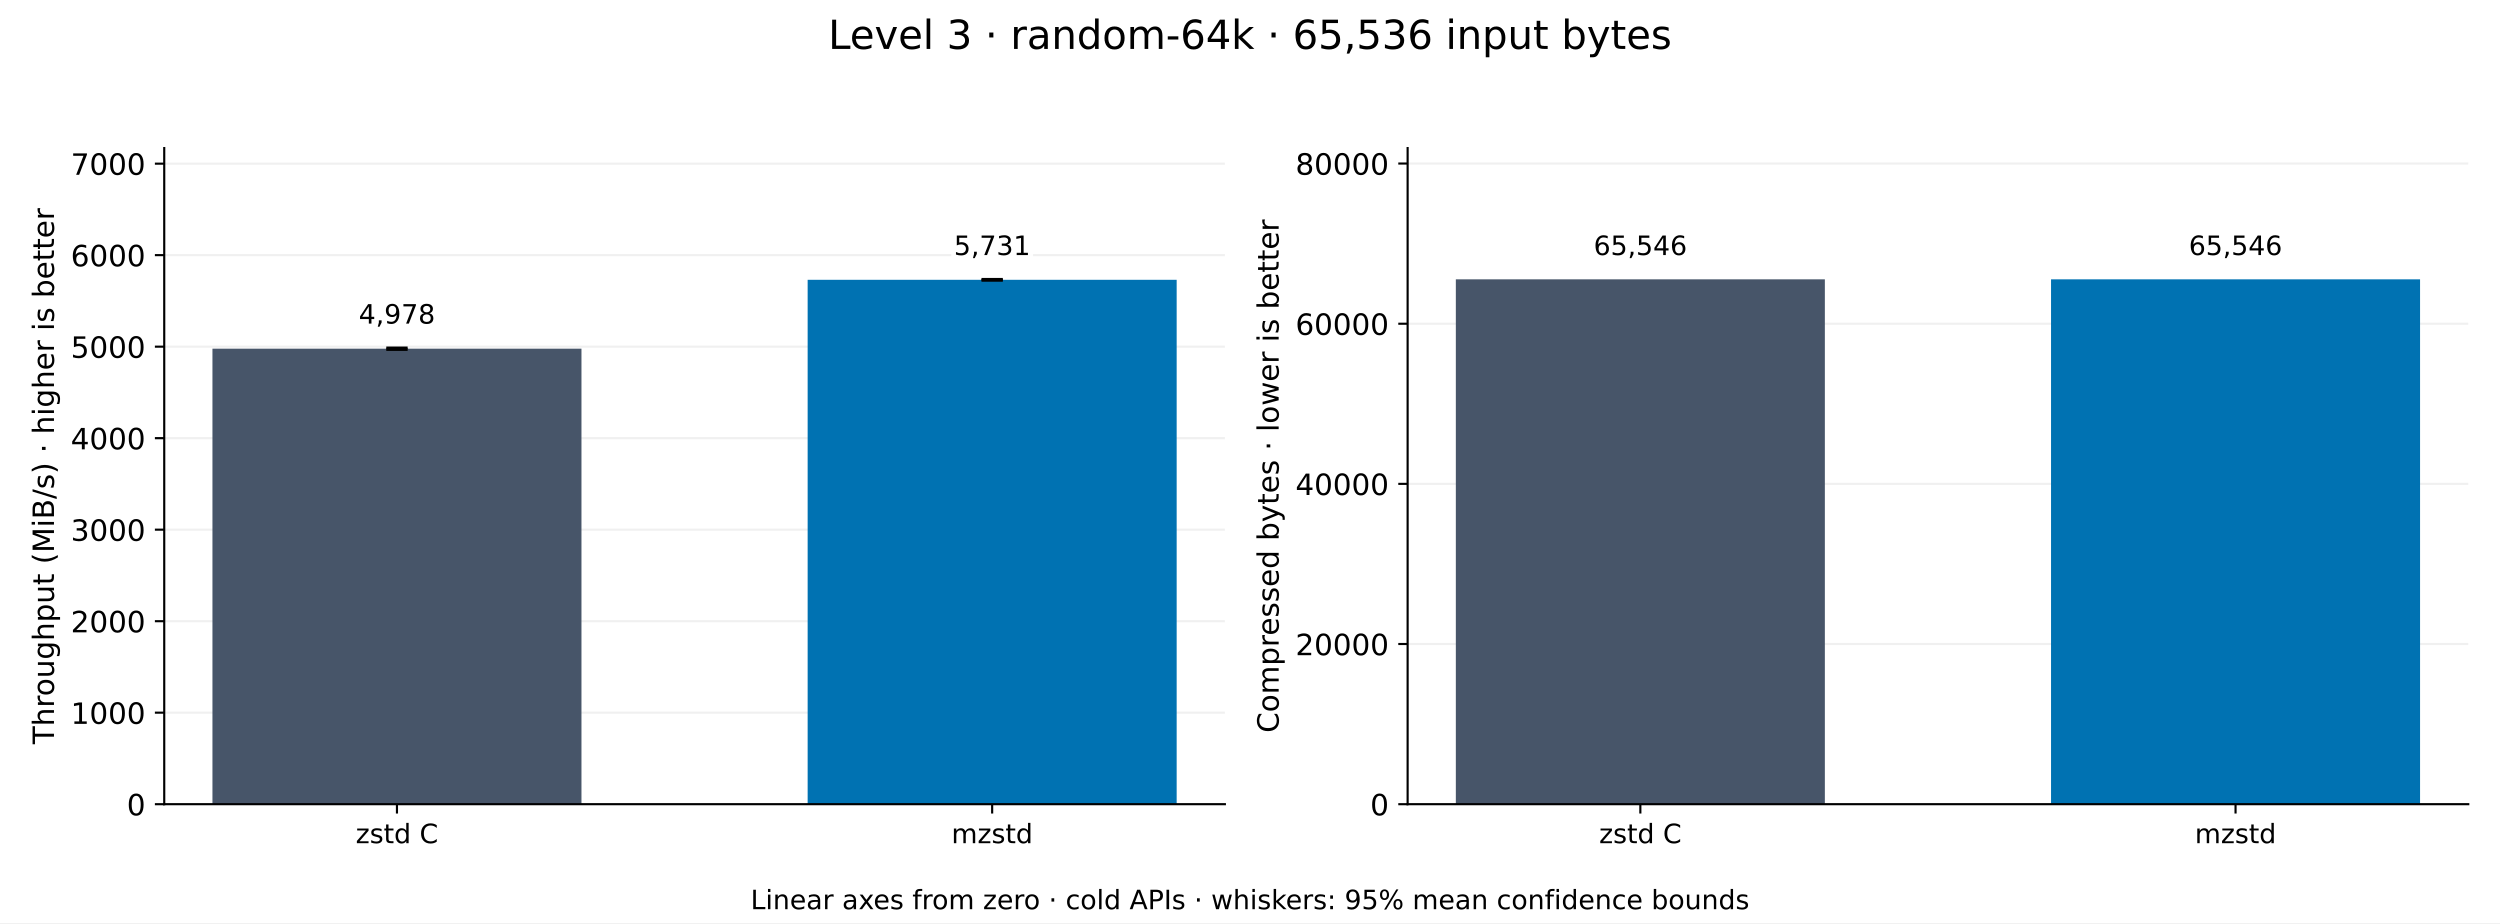
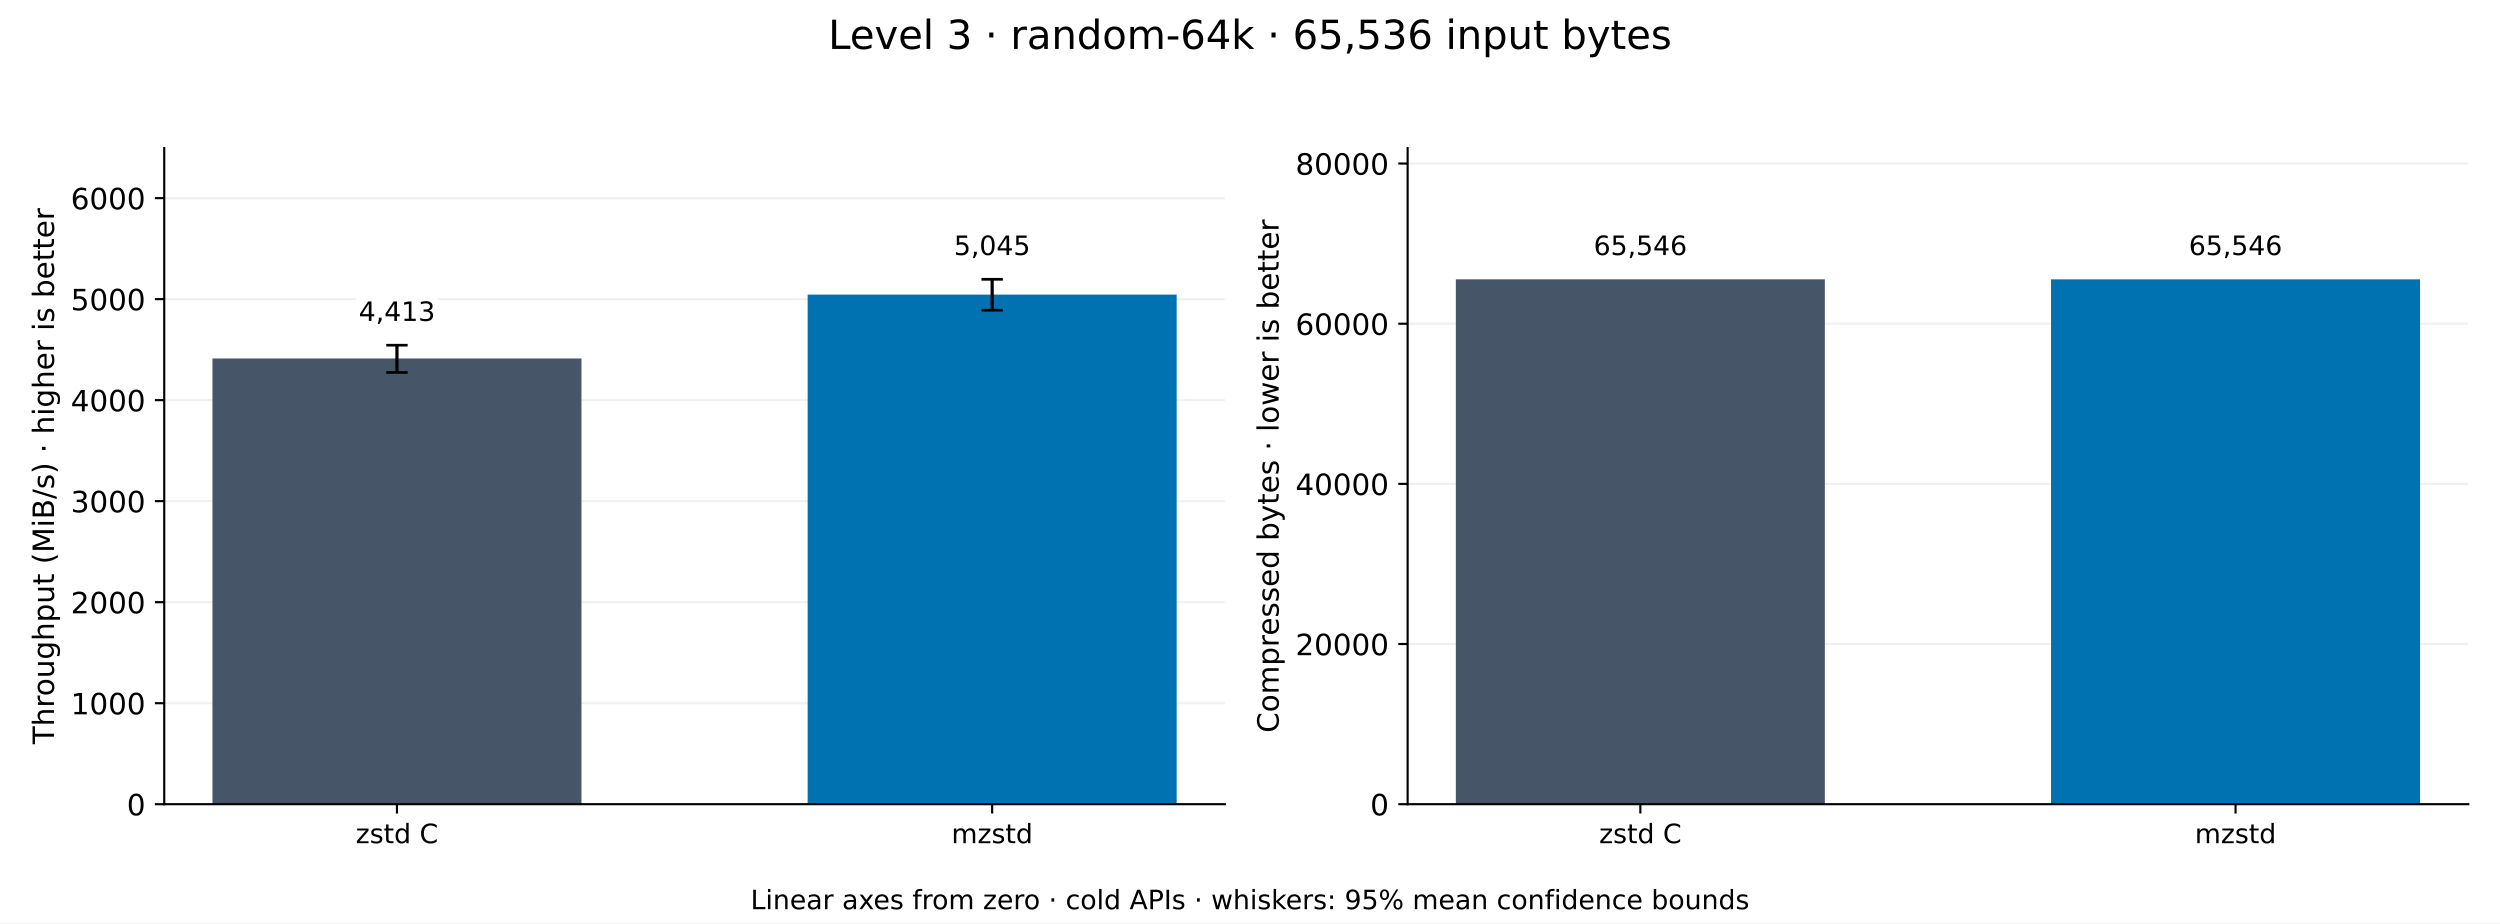
<svg xmlns="http://www.w3.org/2000/svg" xmlns:xlink="http://www.w3.org/1999/xlink" width="936pt" height="345.6pt" viewBox="0 0 936 345.6" version="1.1">
  <defs>
    <style type="text/css">*{stroke-linejoin: round; stroke-linecap: butt}</style>
  </defs>
  <g id="figure_1">
    <g id="patch_1">
      <path d="M 0 345.6 L 936 345.6 L 936 0 L 0 0 z " style="fill: #ffffff" />
    </g>
    <g id="axes_1">
      <g id="patch_2">
        <path d="M 61.49 301.088 L 458.595 301.088 L 458.595 55.44 L 61.49 55.44 z " style="fill: #ffffff" />
      </g>
      <g id="matplotlib.axis_1">
        <g id="xtick_1">
          <g id="line2d_1">
            <defs>
              <path id="mcbfd24ea1b" d="M 0 0 L 0 3.5 " style="stroke: #000000; stroke-width: 0.8" />
            </defs>
            <g>
              <use xlink:href="#mcbfd24ea1b" x="148.621" y="301.088" style="stroke: #000000; stroke-width: 0.8" />
            </g>
          </g>
          <g id="text_1">
            <text style="font-size: 10px; font-family: 'DejaVu Sans', 'Bitstream Vera Sans', 'Computer Modern Sans Serif', 'Lucida Grande', 'Verdana', 'Geneva', 'Lucid', 'Arial', 'Helvetica', 'Avant Garde', sans-serif; text-anchor: middle" x="148.621" y="315.686" transform="rotate(-0 148.6213 315.6864)">zstd C</text>
          </g>
        </g>
        <g id="xtick_2">
          <g id="line2d_2">
            <g>
              <use xlink:href="#mcbfd24ea1b" x="371.464" y="301.088" style="stroke: #000000; stroke-width: 0.8" />
            </g>
          </g>
          <g id="text_2">
            <text style="font-size: 10px; font-family: 'DejaVu Sans', 'Bitstream Vera Sans', 'Computer Modern Sans Serif', 'Lucida Grande', 'Verdana', 'Geneva', 'Lucid', 'Arial', 'Helvetica', 'Avant Garde', sans-serif; text-anchor: middle" x="371.464" y="315.686" transform="rotate(-0 371.4637 315.6864)">mzstd</text>
          </g>
        </g>
      </g>
      <g id="matplotlib.axis_2">
        <g id="ytick_1">
          <g id="line2d_3">
            <path d="M 61.49 301.088 L 458.595 301.088 " clip-path="url(#p9f9ae88002)" style="fill: none; stroke: #b0b0b0; stroke-opacity: 0.18; stroke-width: 0.8; stroke-linecap: square" />
          </g>
          <g id="line2d_4">
            <defs>
              <path id="m862e928616" d="M 0 0 L -3.5 0 " style="stroke: #000000; stroke-width: 0.8" />
            </defs>
            <g>
              <use xlink:href="#m862e928616" x="61.49" y="301.088" style="stroke: #000000; stroke-width: 0.8" />
            </g>
          </g>
          <g id="text_3">
            <text style="font-size: 11px; font-family: 'DejaVu Sans', 'Bitstream Vera Sans', 'Computer Modern Sans Serif', 'Lucida Grande', 'Verdana', 'Geneva', 'Lucid', 'Arial', 'Helvetica', 'Avant Garde', sans-serif; text-anchor: end" x="54.49" y="305.267" transform="rotate(-0 54.49 305.2671)">0</text>
          </g>
        </g>
        <g id="ytick_2">
          <g id="line2d_5">
-             <path d="M 61.49 266.828 L 458.595 266.828 " clip-path="url(#p9f9ae88002)" style="fill: none; stroke: #b0b0b0; stroke-opacity: 0.18; stroke-width: 0.8; stroke-linecap: square" />
+             <path d="M 61.49 263.27 L 458.595 263.27 " clip-path="url(#p9f9ae88002)" style="fill: none; stroke: #b0b0b0; stroke-opacity: 0.18; stroke-width: 0.8; stroke-linecap: square" />
          </g>
          <g id="line2d_6">
            <g>
-               <use xlink:href="#m862e928616" x="61.49" y="266.828" style="stroke: #000000; stroke-width: 0.8" />
+               <use xlink:href="#m862e928616" x="61.49" y="263.27" style="stroke: #000000; stroke-width: 0.8" />
            </g>
          </g>
          <g id="text_4">
-             <text style="font-size: 11px; font-family: 'DejaVu Sans', 'Bitstream Vera Sans', 'Computer Modern Sans Serif', 'Lucida Grande', 'Verdana', 'Geneva', 'Lucid', 'Arial', 'Helvetica', 'Avant Garde', sans-serif; text-anchor: end" x="54.49" y="271.007" transform="rotate(-0 54.49 271.0074)">1000</text>
+             <text style="font-size: 11px; font-family: 'DejaVu Sans', 'Bitstream Vera Sans', 'Computer Modern Sans Serif', 'Lucida Grande', 'Verdana', 'Geneva', 'Lucid', 'Arial', 'Helvetica', 'Avant Garde', sans-serif; text-anchor: end" x="54.49" y="267.449" transform="rotate(-0 54.49 267.4491)">1000</text>
          </g>
        </g>
        <g id="ytick_3">
          <g id="line2d_7">
-             <path d="M 61.49 232.568 L 458.595 232.568 " clip-path="url(#p9f9ae88002)" style="fill: none; stroke: #b0b0b0; stroke-opacity: 0.18; stroke-width: 0.8; stroke-linecap: square" />
+             <path d="M 61.49 225.452 L 458.595 225.452 " clip-path="url(#p9f9ae88002)" style="fill: none; stroke: #b0b0b0; stroke-opacity: 0.18; stroke-width: 0.8; stroke-linecap: square" />
          </g>
          <g id="line2d_8">
            <g>
-               <use xlink:href="#m862e928616" x="61.49" y="232.568" style="stroke: #000000; stroke-width: 0.8" />
+               <use xlink:href="#m862e928616" x="61.49" y="225.452" style="stroke: #000000; stroke-width: 0.8" />
            </g>
          </g>
          <g id="text_5">
-             <text style="font-size: 11px; font-family: 'DejaVu Sans', 'Bitstream Vera Sans', 'Computer Modern Sans Serif', 'Lucida Grande', 'Verdana', 'Geneva', 'Lucid', 'Arial', 'Helvetica', 'Avant Garde', sans-serif; text-anchor: end" x="54.49" y="236.748" transform="rotate(-0 54.49 236.7476)">2000</text>
+             <text style="font-size: 11px; font-family: 'DejaVu Sans', 'Bitstream Vera Sans', 'Computer Modern Sans Serif', 'Lucida Grande', 'Verdana', 'Geneva', 'Lucid', 'Arial', 'Helvetica', 'Avant Garde', sans-serif; text-anchor: end" x="54.49" y="229.631" transform="rotate(-0 54.49 229.631)">2000</text>
          </g>
        </g>
        <g id="ytick_4">
          <g id="line2d_9">
-             <path d="M 61.49 198.309 L 458.595 198.309 " clip-path="url(#p9f9ae88002)" style="fill: none; stroke: #b0b0b0; stroke-opacity: 0.18; stroke-width: 0.8; stroke-linecap: square" />
+             <path d="M 61.49 187.634 L 458.595 187.634 " clip-path="url(#p9f9ae88002)" style="fill: none; stroke: #b0b0b0; stroke-opacity: 0.18; stroke-width: 0.8; stroke-linecap: square" />
          </g>
          <g id="line2d_10">
            <g>
-               <use xlink:href="#m862e928616" x="61.49" y="198.309" style="stroke: #000000; stroke-width: 0.8" />
+               <use xlink:href="#m862e928616" x="61.49" y="187.634" style="stroke: #000000; stroke-width: 0.8" />
            </g>
          </g>
          <g id="text_6">
-             <text style="font-size: 11px; font-family: 'DejaVu Sans', 'Bitstream Vera Sans', 'Computer Modern Sans Serif', 'Lucida Grande', 'Verdana', 'Geneva', 'Lucid', 'Arial', 'Helvetica', 'Avant Garde', sans-serif; text-anchor: end" x="54.49" y="202.488" transform="rotate(-0 54.49 202.4878)">3000</text>
+             <text style="font-size: 11px; font-family: 'DejaVu Sans', 'Bitstream Vera Sans', 'Computer Modern Sans Serif', 'Lucida Grande', 'Verdana', 'Geneva', 'Lucid', 'Arial', 'Helvetica', 'Avant Garde', sans-serif; text-anchor: end" x="54.49" y="191.813" transform="rotate(-0 54.49 191.8129)">3000</text>
          </g>
        </g>
        <g id="ytick_5">
          <g id="line2d_11">
-             <path d="M 61.49 164.049 L 458.595 164.049 " clip-path="url(#p9f9ae88002)" style="fill: none; stroke: #b0b0b0; stroke-opacity: 0.18; stroke-width: 0.8; stroke-linecap: square" />
+             <path d="M 61.49 149.816 L 458.595 149.816 " clip-path="url(#p9f9ae88002)" style="fill: none; stroke: #b0b0b0; stroke-opacity: 0.18; stroke-width: 0.8; stroke-linecap: square" />
          </g>
          <g id="line2d_12">
            <g>
-               <use xlink:href="#m862e928616" x="61.49" y="164.049" style="stroke: #000000; stroke-width: 0.8" />
+               <use xlink:href="#m862e928616" x="61.49" y="149.816" style="stroke: #000000; stroke-width: 0.8" />
            </g>
          </g>
          <g id="text_7">
-             <text style="font-size: 11px; font-family: 'DejaVu Sans', 'Bitstream Vera Sans', 'Computer Modern Sans Serif', 'Lucida Grande', 'Verdana', 'Geneva', 'Lucid', 'Arial', 'Helvetica', 'Avant Garde', sans-serif; text-anchor: end" x="54.49" y="168.228" transform="rotate(-0 54.49 168.228)">4000</text>
+             <text style="font-size: 11px; font-family: 'DejaVu Sans', 'Bitstream Vera Sans', 'Computer Modern Sans Serif', 'Lucida Grande', 'Verdana', 'Geneva', 'Lucid', 'Arial', 'Helvetica', 'Avant Garde', sans-serif; text-anchor: end" x="54.49" y="153.995" transform="rotate(-0 54.49 153.9948)">4000</text>
          </g>
        </g>
        <g id="ytick_6">
          <g id="line2d_13">
-             <path d="M 61.49 129.789 L 458.595 129.789 " clip-path="url(#p9f9ae88002)" style="fill: none; stroke: #b0b0b0; stroke-opacity: 0.18; stroke-width: 0.8; stroke-linecap: square" />
+             <path d="M 61.49 111.998 L 458.595 111.998 " clip-path="url(#p9f9ae88002)" style="fill: none; stroke: #b0b0b0; stroke-opacity: 0.18; stroke-width: 0.8; stroke-linecap: square" />
          </g>
          <g id="line2d_14">
            <g>
-               <use xlink:href="#m862e928616" x="61.49" y="129.789" style="stroke: #000000; stroke-width: 0.8" />
+               <use xlink:href="#m862e928616" x="61.49" y="111.998" style="stroke: #000000; stroke-width: 0.8" />
            </g>
          </g>
          <g id="text_8">
-             <text style="font-size: 11px; font-family: 'DejaVu Sans', 'Bitstream Vera Sans', 'Computer Modern Sans Serif', 'Lucida Grande', 'Verdana', 'Geneva', 'Lucid', 'Arial', 'Helvetica', 'Avant Garde', sans-serif; text-anchor: end" x="54.49" y="133.968" transform="rotate(-0 54.49 133.9683)">5000</text>
+             <text style="font-size: 11px; font-family: 'DejaVu Sans', 'Bitstream Vera Sans', 'Computer Modern Sans Serif', 'Lucida Grande', 'Verdana', 'Geneva', 'Lucid', 'Arial', 'Helvetica', 'Avant Garde', sans-serif; text-anchor: end" x="54.49" y="116.177" transform="rotate(-0 54.49 116.1767)">5000</text>
          </g>
        </g>
        <g id="ytick_7">
          <g id="line2d_15">
-             <path d="M 61.49 95.529 L 458.595 95.529 " clip-path="url(#p9f9ae88002)" style="fill: none; stroke: #b0b0b0; stroke-opacity: 0.18; stroke-width: 0.8; stroke-linecap: square" />
+             <path d="M 61.49 74.179 L 458.595 74.179 " clip-path="url(#p9f9ae88002)" style="fill: none; stroke: #b0b0b0; stroke-opacity: 0.18; stroke-width: 0.8; stroke-linecap: square" />
          </g>
          <g id="line2d_16">
            <g>
-               <use xlink:href="#m862e928616" x="61.49" y="95.529" style="stroke: #000000; stroke-width: 0.8" />
+               <use xlink:href="#m862e928616" x="61.49" y="74.179" style="stroke: #000000; stroke-width: 0.8" />
            </g>
          </g>
          <g id="text_9">
-             <text style="font-size: 11px; font-family: 'DejaVu Sans', 'Bitstream Vera Sans', 'Computer Modern Sans Serif', 'Lucida Grande', 'Verdana', 'Geneva', 'Lucid', 'Arial', 'Helvetica', 'Avant Garde', sans-serif; text-anchor: end" x="54.49" y="99.708" transform="rotate(-0 54.49 99.70848)">6000</text>
-           </g>
-         </g>
-         <g id="ytick_8">
-           <g id="line2d_17">
-             <path d="M 61.49 61.27 L 458.595 61.27 " clip-path="url(#p9f9ae88002)" style="fill: none; stroke: #b0b0b0; stroke-opacity: 0.18; stroke-width: 0.8; stroke-linecap: square" />
-           </g>
-           <g id="line2d_18">
-             <g>
-               <use xlink:href="#m862e928616" x="61.49" y="61.27" style="stroke: #000000; stroke-width: 0.8" />
-             </g>
-           </g>
-           <g id="text_10">
-             <text style="font-size: 11px; font-family: 'DejaVu Sans', 'Bitstream Vera Sans', 'Computer Modern Sans Serif', 'Lucida Grande', 'Verdana', 'Geneva', 'Lucid', 'Arial', 'Helvetica', 'Avant Garde', sans-serif; text-anchor: end" x="54.49" y="65.449" transform="rotate(-0 54.49 65.4487)">7000</text>
-           </g>
-         </g>
-         <g id="text_11">
+             <text style="font-size: 11px; font-family: 'DejaVu Sans', 'Bitstream Vera Sans', 'Computer Modern Sans Serif', 'Lucida Grande', 'Verdana', 'Geneva', 'Lucid', 'Arial', 'Helvetica', 'Avant Garde', sans-serif; text-anchor: end" x="54.49" y="78.359" transform="rotate(-0 54.49 78.35863)">6000</text>
+           </g>
+         </g>
+         <g id="text_10">
          <text style="font-size: 11px; font-family: 'DejaVu Sans', 'Bitstream Vera Sans', 'Computer Modern Sans Serif', 'Lucida Grande', 'Verdana', 'Geneva', 'Lucid', 'Arial', 'Helvetica', 'Avant Garde', sans-serif; text-anchor: middle" x="20.207" y="178.264" transform="rotate(-90 20.20734 178.264)">Throughput (MiB/s) · higher is better</text>
        </g>
      </g>
      <g id="patch_3">
-         <path d="M 79.54 301.088 L 217.702 301.088 L 217.702 130.537 L 79.54 130.537 z " clip-path="url(#p9f9ae88002)" style="fill: #475569" />
+         <path d="M 79.54 301.088 L 217.702 301.088 L 217.702 134.215 L 79.54 134.215 z " clip-path="url(#p9f9ae88002)" style="fill: #475569" />
      </g>
      <g id="patch_4">
-         <path d="M 302.383 301.088 L 440.545 301.088 L 440.545 104.751 L 302.383 104.751 z " clip-path="url(#p9f9ae88002)" style="fill: #0072b2" />
+         <path d="M 302.383 301.088 L 440.545 301.088 L 440.545 110.295 L 302.383 110.295 z " clip-path="url(#p9f9ae88002)" style="fill: #0072b2" />
      </g>
      <g id="LineCollection_1">
-         <path d="M 148.621 130.891 L 148.621 130.25 " clip-path="url(#p9f9ae88002)" style="fill: none; stroke: #000000; stroke-width: 1.2" />
-         <path d="M 371.464 104.983 L 371.464 104.57 " clip-path="url(#p9f9ae88002)" style="fill: none; stroke: #000000; stroke-width: 1.2" />
-       </g>
-       <g id="line2d_19">
+         <path d="M 148.621 139.453 L 148.621 129.241 " clip-path="url(#p9f9ae88002)" style="fill: none; stroke: #000000; stroke-width: 1.2" />
+         <path d="M 371.464 116.138 L 371.464 104.57 " clip-path="url(#p9f9ae88002)" style="fill: none; stroke: #000000; stroke-width: 1.2" />
+       </g>
+       <g id="line2d_17">
        <defs>
          <path id="mf7f69e77f0" d="M 4 0 L -4 -0 " style="stroke: #000000" />
        </defs>
        <g clip-path="url(#p9f9ae88002)">
-           <use xlink:href="#mf7f69e77f0" x="148.621" y="130.891" style="fill: #1f77b4; stroke: #000000" />
-           <use xlink:href="#mf7f69e77f0" x="371.464" y="104.983" style="fill: #1f77b4; stroke: #000000" />
-         </g>
-       </g>
-       <g id="line2d_20">
+           <use xlink:href="#mf7f69e77f0" x="148.621" y="139.453" style="fill: #1f77b4; stroke: #000000" />
+           <use xlink:href="#mf7f69e77f0" x="371.464" y="116.138" style="fill: #1f77b4; stroke: #000000" />
+         </g>
+       </g>
+       <g id="line2d_18">
        <g clip-path="url(#p9f9ae88002)">
-           <use xlink:href="#mf7f69e77f0" x="148.621" y="130.25" style="fill: #1f77b4; stroke: #000000" />
+           <use xlink:href="#mf7f69e77f0" x="148.621" y="129.241" style="fill: #1f77b4; stroke: #000000" />
          <use xlink:href="#mf7f69e77f0" x="371.464" y="104.57" style="fill: #1f77b4; stroke: #000000" />
        </g>
      </g>
      <g id="patch_5">
        <path d="M 61.49 301.088 L 61.49 55.44 " style="fill: none; stroke: #000000; stroke-width: 0.8; stroke-linejoin: miter; stroke-linecap: square" />
      </g>
      <g id="patch_6">
        <path d="M 61.49 301.088 L 458.595 301.088 " style="fill: none; stroke: #000000; stroke-width: 0.8; stroke-linejoin: miter; stroke-linecap: square" />
      </g>
+       <g id="text_11">
+         <g id="patch_7">
+           <path d="M 133.307 123.241 L 163.935 123.241 L 163.935 111.563 L 133.307 111.563 z " style="fill: #ffffff; opacity: 0.9" />
+         </g>
+         <text style="font-size: 10px; font-family: 'DejaVu Sans', 'Bitstream Vera Sans', 'Computer Modern Sans Serif', 'Lucida Grande', 'Verdana', 'Geneva', 'Lucid', 'Arial', 'Helvetica', 'Avant Garde', sans-serif; text-anchor: middle" x="148.621" y="120.161" transform="rotate(-0 148.6213 120.1613)">4,413</text>
+       </g>
      <g id="text_12">
-         <g id="patch_7">
-           <path d="M 133.307 124.25 L 163.935 124.25 L 163.935 112.572 L 133.307 112.572 z " style="fill: #ffffff; opacity: 0.9" />
-         </g>
-         <text style="font-size: 10px; font-family: 'DejaVu Sans', 'Bitstream Vera Sans', 'Computer Modern Sans Serif', 'Lucida Grande', 'Verdana', 'Geneva', 'Lucid', 'Arial', 'Helvetica', 'Avant Garde', sans-serif; text-anchor: middle" x="148.621" y="121.17" transform="rotate(-0 148.6213 121.1705)">4,978</text>
-       </g>
-       <g id="text_13">
        <g id="patch_8">
          <path d="M 356.15 98.57 L 386.778 98.57 L 386.778 86.891 L 356.15 86.891 z " style="fill: #ffffff; opacity: 0.9" />
        </g>
-         <text style="font-size: 10px; font-family: 'DejaVu Sans', 'Bitstream Vera Sans', 'Computer Modern Sans Serif', 'Lucida Grande', 'Verdana', 'Geneva', 'Lucid', 'Arial', 'Helvetica', 'Avant Garde', sans-serif; text-anchor: middle" x="371.464" y="95.49" transform="rotate(-0 371.4637 95.48991)">5,731</text>
+         <text style="font-size: 10px; font-family: 'DejaVu Sans', 'Bitstream Vera Sans', 'Computer Modern Sans Serif', 'Lucida Grande', 'Verdana', 'Geneva', 'Lucid', 'Arial', 'Helvetica', 'Avant Garde', sans-serif; text-anchor: middle" x="371.464" y="95.49" transform="rotate(-0 371.4637 95.48991)">5,045</text>
      </g>
    </g>
    <g id="axes_2">
      <g id="patch_9">
        <path d="M 527.015 301.088 L 924.12 301.088 L 924.12 55.44 L 527.015 55.44 z " style="fill: #ffffff" />
      </g>
      <g id="matplotlib.axis_3">
        <g id="xtick_3">
+           <g id="line2d_19">
+             <g>
+               <use xlink:href="#mcbfd24ea1b" x="614.146" y="301.088" style="stroke: #000000; stroke-width: 0.8" />
+             </g>
+           </g>
+           <g id="text_13">
+             <text style="font-size: 10px; font-family: 'DejaVu Sans', 'Bitstream Vera Sans', 'Computer Modern Sans Serif', 'Lucida Grande', 'Verdana', 'Geneva', 'Lucid', 'Arial', 'Helvetica', 'Avant Garde', sans-serif; text-anchor: middle" x="614.146" y="315.686" transform="rotate(-0 614.1463 315.6864)">zstd C</text>
+           </g>
+         </g>
+         <g id="xtick_4">
+           <g id="line2d_20">
+             <g>
+               <use xlink:href="#mcbfd24ea1b" x="836.989" y="301.088" style="stroke: #000000; stroke-width: 0.8" />
+             </g>
+           </g>
+           <g id="text_14">
+             <text style="font-size: 10px; font-family: 'DejaVu Sans', 'Bitstream Vera Sans', 'Computer Modern Sans Serif', 'Lucida Grande', 'Verdana', 'Geneva', 'Lucid', 'Arial', 'Helvetica', 'Avant Garde', sans-serif; text-anchor: middle" x="836.989" y="315.686" transform="rotate(-0 836.9887 315.6864)">mzstd</text>
+           </g>
+         </g>
+       </g>
+       <g id="matplotlib.axis_4">
+         <g id="ytick_8">
          <g id="line2d_21">
-             <g>
-               <use xlink:href="#mcbfd24ea1b" x="614.146" y="301.088" style="stroke: #000000; stroke-width: 0.8" />
-             </g>
-           </g>
-           <g id="text_14">
-             <text style="font-size: 10px; font-family: 'DejaVu Sans', 'Bitstream Vera Sans', 'Computer Modern Sans Serif', 'Lucida Grande', 'Verdana', 'Geneva', 'Lucid', 'Arial', 'Helvetica', 'Avant Garde', sans-serif; text-anchor: middle" x="614.146" y="315.686" transform="rotate(-0 614.1463 315.6864)">zstd C</text>
-           </g>
-         </g>
-         <g id="xtick_4">
+             <path d="M 527.015 301.088 L 924.12 301.088 " clip-path="url(#p7be9b40c29)" style="fill: none; stroke: #b0b0b0; stroke-opacity: 0.18; stroke-width: 0.8; stroke-linecap: square" />
+           </g>
          <g id="line2d_22">
            <g>
-               <use xlink:href="#mcbfd24ea1b" x="836.989" y="301.088" style="stroke: #000000; stroke-width: 0.8" />
+               <use xlink:href="#m862e928616" x="527.015" y="301.088" style="stroke: #000000; stroke-width: 0.8" />
            </g>
          </g>
          <g id="text_15">
-             <text style="font-size: 10px; font-family: 'DejaVu Sans', 'Bitstream Vera Sans', 'Computer Modern Sans Serif', 'Lucida Grande', 'Verdana', 'Geneva', 'Lucid', 'Arial', 'Helvetica', 'Avant Garde', sans-serif; text-anchor: middle" x="836.989" y="315.686" transform="rotate(-0 836.9887 315.6864)">mzstd</text>
-           </g>
-         </g>
-       </g>
-       <g id="matplotlib.axis_4">
+             <text style="font-size: 11px; font-family: 'DejaVu Sans', 'Bitstream Vera Sans', 'Computer Modern Sans Serif', 'Lucida Grande', 'Verdana', 'Geneva', 'Lucid', 'Arial', 'Helvetica', 'Avant Garde', sans-serif; text-anchor: end" x="520.015" y="305.267" transform="rotate(-0 520.015 305.2671)">0</text>
+           </g>
+         </g>
        <g id="ytick_9">
          <g id="line2d_23">
-             <path d="M 527.015 301.088 L 924.12 301.088 " clip-path="url(#p7be9b40c29)" style="fill: none; stroke: #b0b0b0; stroke-opacity: 0.18; stroke-width: 0.8; stroke-linecap: square" />
+             <path d="M 527.015 241.124 L 924.12 241.124 " clip-path="url(#p7be9b40c29)" style="fill: none; stroke: #b0b0b0; stroke-opacity: 0.18; stroke-width: 0.8; stroke-linecap: square" />
          </g>
          <g id="line2d_24">
            <g>
-               <use xlink:href="#m862e928616" x="527.015" y="301.088" style="stroke: #000000; stroke-width: 0.8" />
+               <use xlink:href="#m862e928616" x="527.015" y="241.124" style="stroke: #000000; stroke-width: 0.8" />
            </g>
          </g>
          <g id="text_16">
-             <text style="font-size: 11px; font-family: 'DejaVu Sans', 'Bitstream Vera Sans', 'Computer Modern Sans Serif', 'Lucida Grande', 'Verdana', 'Geneva', 'Lucid', 'Arial', 'Helvetica', 'Avant Garde', sans-serif; text-anchor: end" x="520.015" y="305.267" transform="rotate(-0 520.015 305.2671)">0</text>
+             <text style="font-size: 11px; font-family: 'DejaVu Sans', 'Bitstream Vera Sans', 'Computer Modern Sans Serif', 'Lucida Grande', 'Verdana', 'Geneva', 'Lucid', 'Arial', 'Helvetica', 'Avant Garde', sans-serif; text-anchor: end" x="520.015" y="245.304" transform="rotate(-0 520.015 245.3036)">20000</text>
          </g>
        </g>
        <g id="ytick_10">
          <g id="line2d_25">
-             <path d="M 527.015 241.124 L 924.12 241.124 " clip-path="url(#p7be9b40c29)" style="fill: none; stroke: #b0b0b0; stroke-opacity: 0.18; stroke-width: 0.8; stroke-linecap: square" />
+             <path d="M 527.015 181.161 L 924.12 181.161 " clip-path="url(#p7be9b40c29)" style="fill: none; stroke: #b0b0b0; stroke-opacity: 0.18; stroke-width: 0.8; stroke-linecap: square" />
          </g>
          <g id="line2d_26">
            <g>
-               <use xlink:href="#m862e928616" x="527.015" y="241.124" style="stroke: #000000; stroke-width: 0.8" />
+               <use xlink:href="#m862e928616" x="527.015" y="181.161" style="stroke: #000000; stroke-width: 0.8" />
            </g>
          </g>
          <g id="text_17">
-             <text style="font-size: 11px; font-family: 'DejaVu Sans', 'Bitstream Vera Sans', 'Computer Modern Sans Serif', 'Lucida Grande', 'Verdana', 'Geneva', 'Lucid', 'Arial', 'Helvetica', 'Avant Garde', sans-serif; text-anchor: end" x="520.015" y="245.304" transform="rotate(-0 520.015 245.3036)">20000</text>
+             <text style="font-size: 11px; font-family: 'DejaVu Sans', 'Bitstream Vera Sans', 'Computer Modern Sans Serif', 'Lucida Grande', 'Verdana', 'Geneva', 'Lucid', 'Arial', 'Helvetica', 'Avant Garde', sans-serif; text-anchor: end" x="520.015" y="185.34" transform="rotate(-0 520.015 185.3401)">40000</text>
          </g>
        </g>
        <g id="ytick_11">
          <g id="line2d_27">
-             <path d="M 527.015 181.161 L 924.12 181.161 " clip-path="url(#p7be9b40c29)" style="fill: none; stroke: #b0b0b0; stroke-opacity: 0.18; stroke-width: 0.8; stroke-linecap: square" />
+             <path d="M 527.015 121.197 L 924.12 121.197 " clip-path="url(#p7be9b40c29)" style="fill: none; stroke: #b0b0b0; stroke-opacity: 0.18; stroke-width: 0.8; stroke-linecap: square" />
          </g>
          <g id="line2d_28">
            <g>
-               <use xlink:href="#m862e928616" x="527.015" y="181.161" style="stroke: #000000; stroke-width: 0.8" />
+               <use xlink:href="#m862e928616" x="527.015" y="121.197" style="stroke: #000000; stroke-width: 0.8" />
            </g>
          </g>
          <g id="text_18">
-             <text style="font-size: 11px; font-family: 'DejaVu Sans', 'Bitstream Vera Sans', 'Computer Modern Sans Serif', 'Lucida Grande', 'Verdana', 'Geneva', 'Lucid', 'Arial', 'Helvetica', 'Avant Garde', sans-serif; text-anchor: end" x="520.015" y="185.34" transform="rotate(-0 520.015 185.3401)">40000</text>
+             <text style="font-size: 11px; font-family: 'DejaVu Sans', 'Bitstream Vera Sans', 'Computer Modern Sans Serif', 'Lucida Grande', 'Verdana', 'Geneva', 'Lucid', 'Arial', 'Helvetica', 'Avant Garde', sans-serif; text-anchor: end" x="520.015" y="125.377" transform="rotate(-0 520.015 125.3766)">60000</text>
          </g>
        </g>
        <g id="ytick_12">
          <g id="line2d_29">
-             <path d="M 527.015 121.197 L 924.12 121.197 " clip-path="url(#p7be9b40c29)" style="fill: none; stroke: #b0b0b0; stroke-opacity: 0.18; stroke-width: 0.8; stroke-linecap: square" />
+             <path d="M 527.015 61.234 L 924.12 61.234 " clip-path="url(#p7be9b40c29)" style="fill: none; stroke: #b0b0b0; stroke-opacity: 0.18; stroke-width: 0.8; stroke-linecap: square" />
          </g>
          <g id="line2d_30">
            <g>
-               <use xlink:href="#m862e928616" x="527.015" y="121.197" style="stroke: #000000; stroke-width: 0.8" />
+               <use xlink:href="#m862e928616" x="527.015" y="61.234" style="stroke: #000000; stroke-width: 0.8" />
            </g>
          </g>
          <g id="text_19">
-             <text style="font-size: 11px; font-family: 'DejaVu Sans', 'Bitstream Vera Sans', 'Computer Modern Sans Serif', 'Lucida Grande', 'Verdana', 'Geneva', 'Lucid', 'Arial', 'Helvetica', 'Avant Garde', sans-serif; text-anchor: end" x="520.015" y="125.377" transform="rotate(-0 520.015 125.3766)">60000</text>
-           </g>
-         </g>
-         <g id="ytick_13">
-           <g id="line2d_31">
-             <path d="M 527.015 61.234 L 924.12 61.234 " clip-path="url(#p7be9b40c29)" style="fill: none; stroke: #b0b0b0; stroke-opacity: 0.18; stroke-width: 0.8; stroke-linecap: square" />
-           </g>
-           <g id="line2d_32">
-             <g>
-               <use xlink:href="#m862e928616" x="527.015" y="61.234" style="stroke: #000000; stroke-width: 0.8" />
-             </g>
-           </g>
-           <g id="text_20">
            <text style="font-size: 11px; font-family: 'DejaVu Sans', 'Bitstream Vera Sans', 'Computer Modern Sans Serif', 'Lucida Grande', 'Verdana', 'Geneva', 'Lucid', 'Arial', 'Helvetica', 'Avant Garde', sans-serif; text-anchor: end" x="520.015" y="65.413" transform="rotate(-0 520.015 65.41311)">80000</text>
          </g>
        </g>
-         <g id="text_21">
+         <g id="text_20">
          <text style="font-size: 11px; font-family: 'DejaVu Sans', 'Bitstream Vera Sans', 'Computer Modern Sans Serif', 'Lucida Grande', 'Verdana', 'Geneva', 'Lucid', 'Arial', 'Helvetica', 'Avant Garde', sans-serif; text-anchor: middle" x="478.734" y="178.264" transform="rotate(-90 478.7336 178.264)">Compressed bytes · lower is better</text>
        </g>
      </g>
      <g id="patch_10">
        <path d="M 545.065 301.088 L 683.227 301.088 L 683.227 104.57 L 545.065 104.57 z " clip-path="url(#p7be9b40c29)" style="fill: #475569" />
      </g>
      <g id="patch_11">
        <path d="M 767.908 301.088 L 906.07 301.088 L 906.07 104.57 L 767.908 104.57 z " clip-path="url(#p7be9b40c29)" style="fill: #0072b2" />
      </g>
      <g id="patch_12">
        <path d="M 527.015 301.088 L 527.015 55.44 " style="fill: none; stroke: #000000; stroke-width: 0.8; stroke-linejoin: miter; stroke-linecap: square" />
      </g>
      <g id="patch_13">
        <path d="M 527.015 301.088 L 924.12 301.088 " style="fill: none; stroke: #000000; stroke-width: 0.8; stroke-linejoin: miter; stroke-linecap: square" />
      </g>
-       <g id="text_22">
+       <g id="text_21">
        <g id="patch_14">
          <path d="M 595.651 98.57 L 632.642 98.57 L 632.642 86.891 L 595.651 86.891 z " style="fill: #ffffff; opacity: 0.9" />
        </g>
        <text style="font-size: 10px; font-family: 'DejaVu Sans', 'Bitstream Vera Sans', 'Computer Modern Sans Serif', 'Lucida Grande', 'Verdana', 'Geneva', 'Lucid', 'Arial', 'Helvetica', 'Avant Garde', sans-serif; text-anchor: middle" x="614.146" y="95.49" transform="rotate(-0 614.1463 95.48991)">65,546</text>
      </g>
-       <g id="text_23">
+       <g id="text_22">
        <g id="patch_15">
          <path d="M 818.493 98.57 L 855.484 98.57 L 855.484 86.891 L 818.493 86.891 z " style="fill: #ffffff; opacity: 0.9" />
        </g>
        <text style="font-size: 10px; font-family: 'DejaVu Sans', 'Bitstream Vera Sans', 'Computer Modern Sans Serif', 'Lucida Grande', 'Verdana', 'Geneva', 'Lucid', 'Arial', 'Helvetica', 'Avant Garde', sans-serif; text-anchor: middle" x="836.989" y="95.49" transform="rotate(-0 836.9887 95.48991)">65,546</text>
      </g>
    </g>
+     <g id="text_23">
+       <text style="font-size: 15px; font-family: 'DejaVu Sans', 'Bitstream Vera Sans', 'Computer Modern Sans Serif', 'Lucida Grande', 'Verdana', 'Geneva', 'Lucid', 'Arial', 'Helvetica', 'Avant Garde', sans-serif; text-anchor: middle" x="468" y="18.31" transform="rotate(-0 468 18.30966)">Level 3 · random-64k · 65,536 input bytes</text>
+     </g>
    <g id="text_24">
-       <text style="font-size: 15px; font-family: 'DejaVu Sans', 'Bitstream Vera Sans', 'Computer Modern Sans Serif', 'Lucida Grande', 'Verdana', 'Geneva', 'Lucid', 'Arial', 'Helvetica', 'Avant Garde', sans-serif; text-anchor: middle" x="468" y="18.31" transform="rotate(-0 468 18.30966)">Level 3 · random-64k · 65,536 input bytes</text>
-     </g>
-     <g id="text_25">
      <text style="font-size: 10px; font-family: 'DejaVu Sans', 'Bitstream Vera Sans', 'Computer Modern Sans Serif', 'Lucida Grande', 'Verdana', 'Geneva', 'Lucid', 'Arial', 'Helvetica', 'Avant Garde', sans-serif; text-anchor: middle" x="468" y="340.416" transform="rotate(-0 468 340.416)">Linear axes from zero · cold APIs · whiskers: 95% mean confidence bounds</text>
    </g>
  </g>
  <defs>
    <clipPath id="p9f9ae88002">
      <rect x="61.49" y="55.44" width="397.105" height="245.648" />
    </clipPath>
    <clipPath id="p7be9b40c29">
      <rect x="527.015" y="55.44" width="397.105" height="245.648" />
    </clipPath>
  </defs>
</svg>
